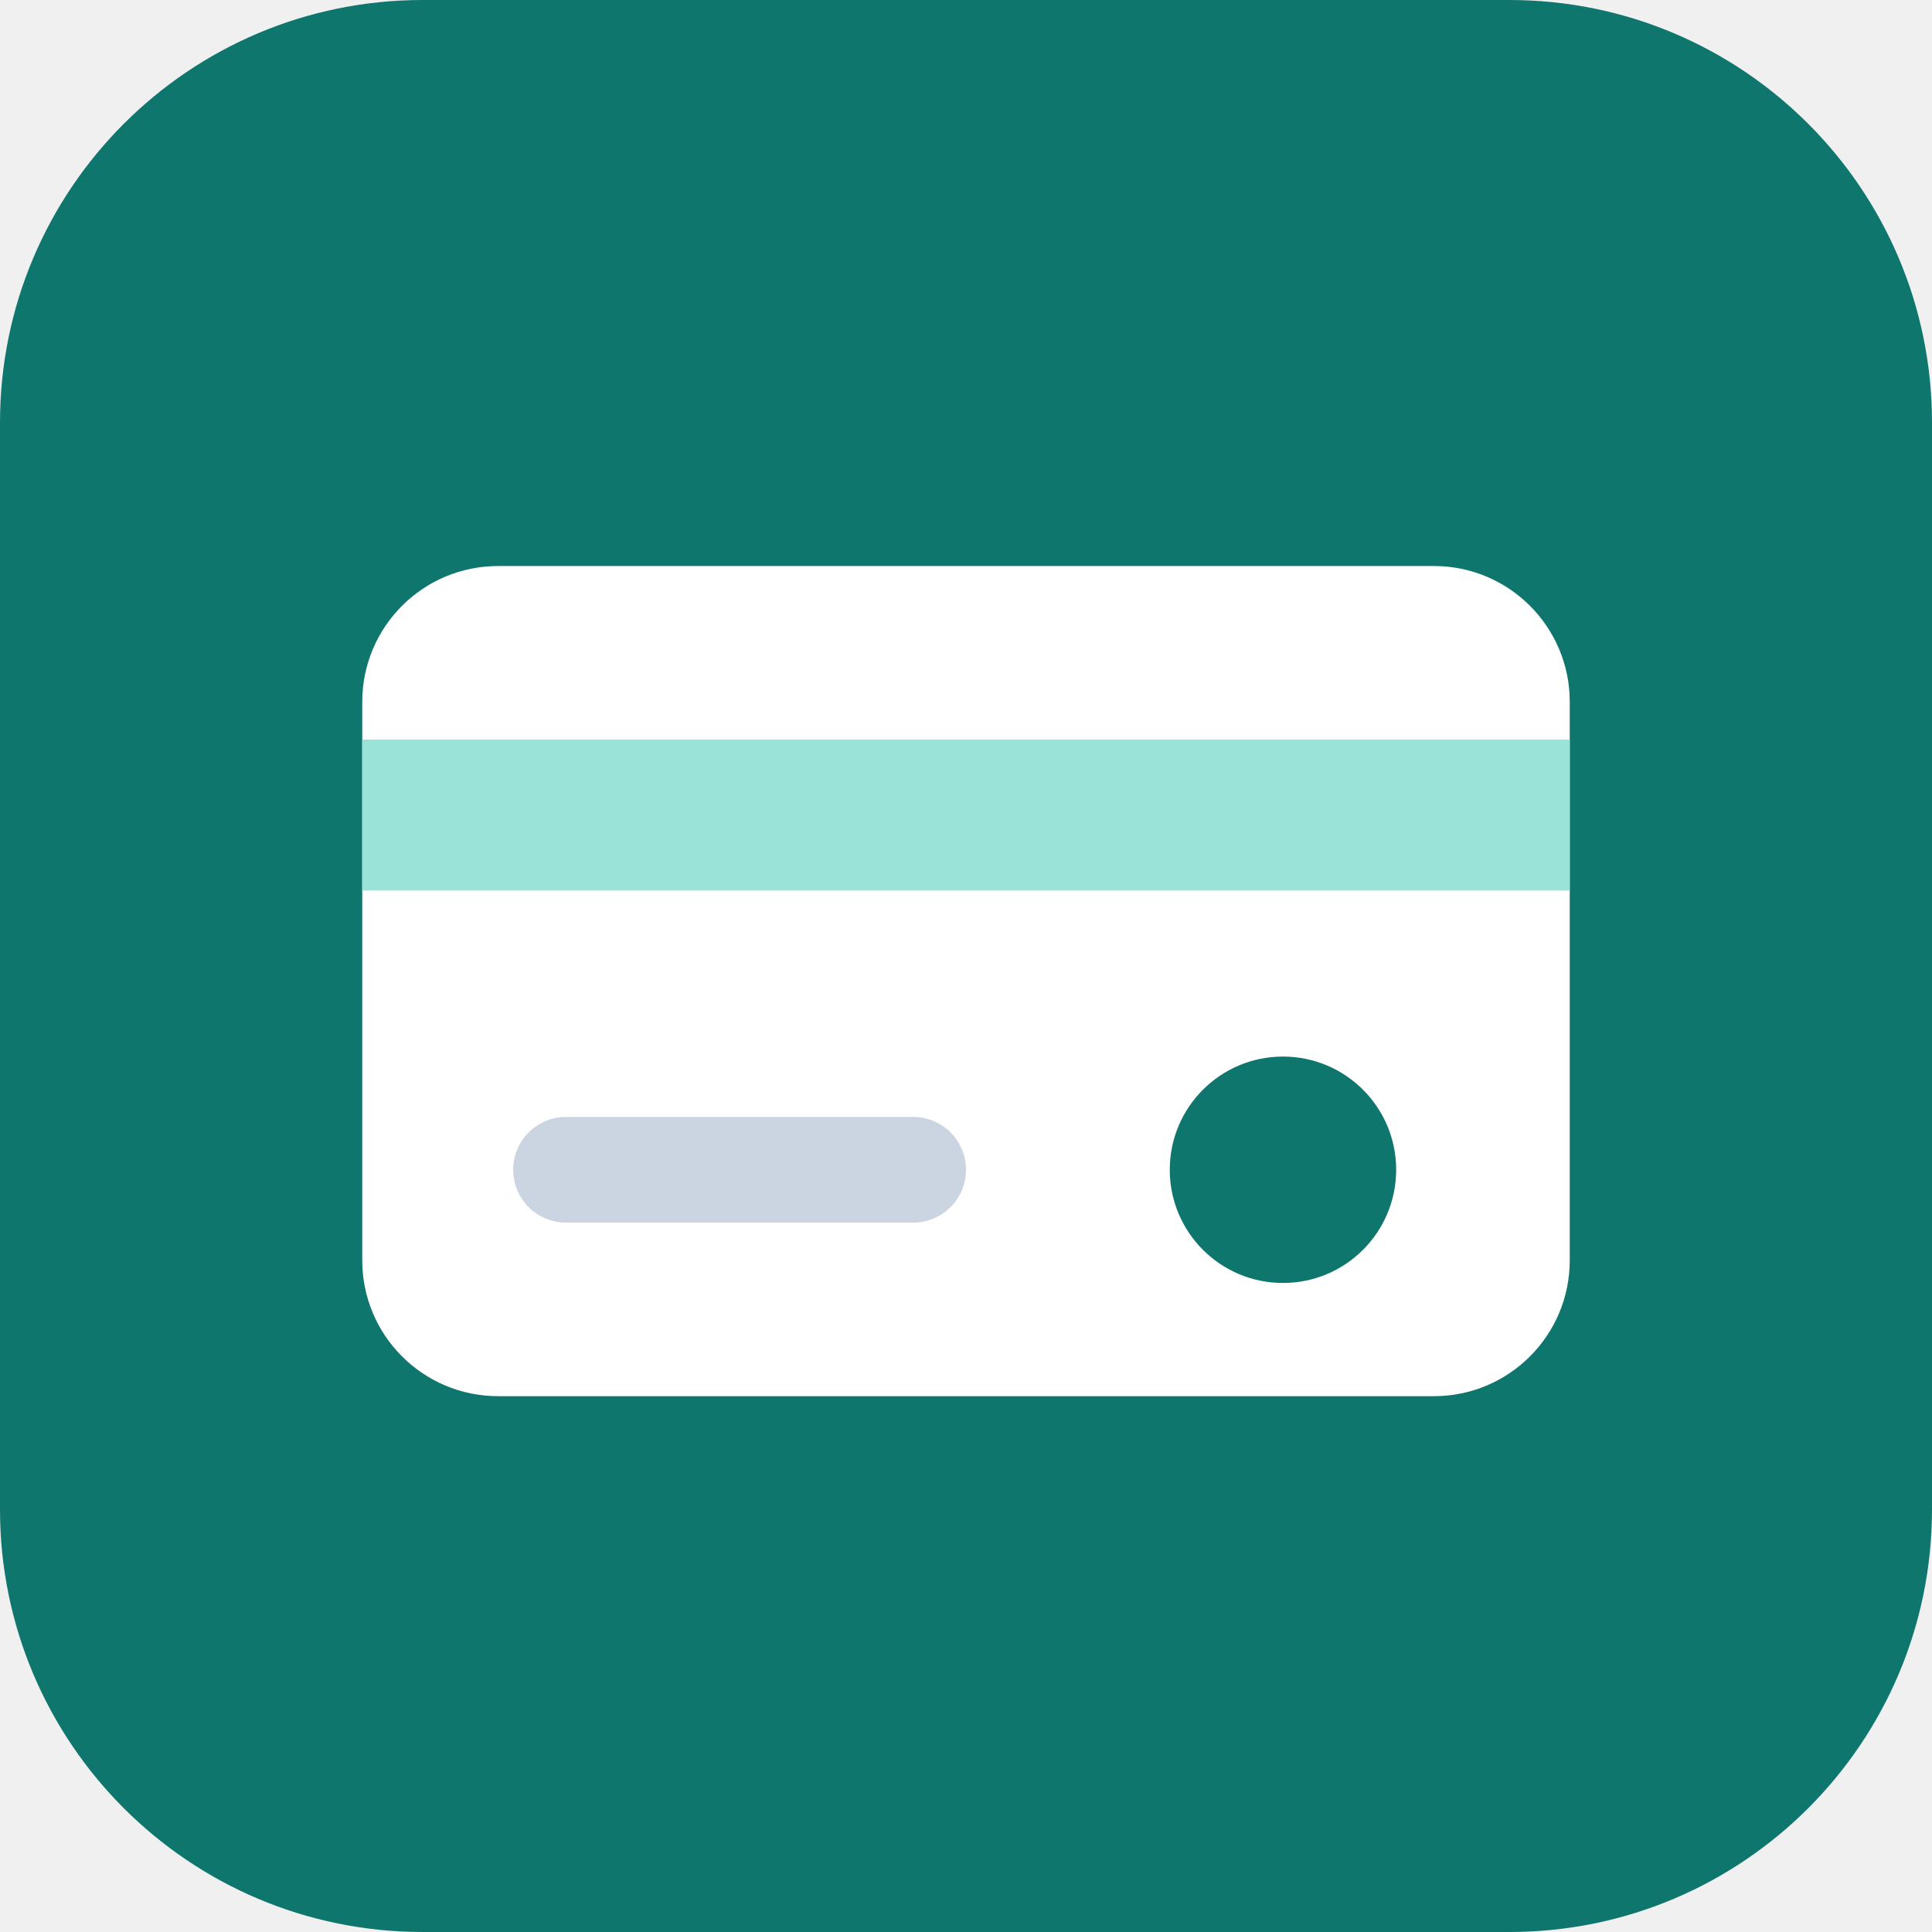
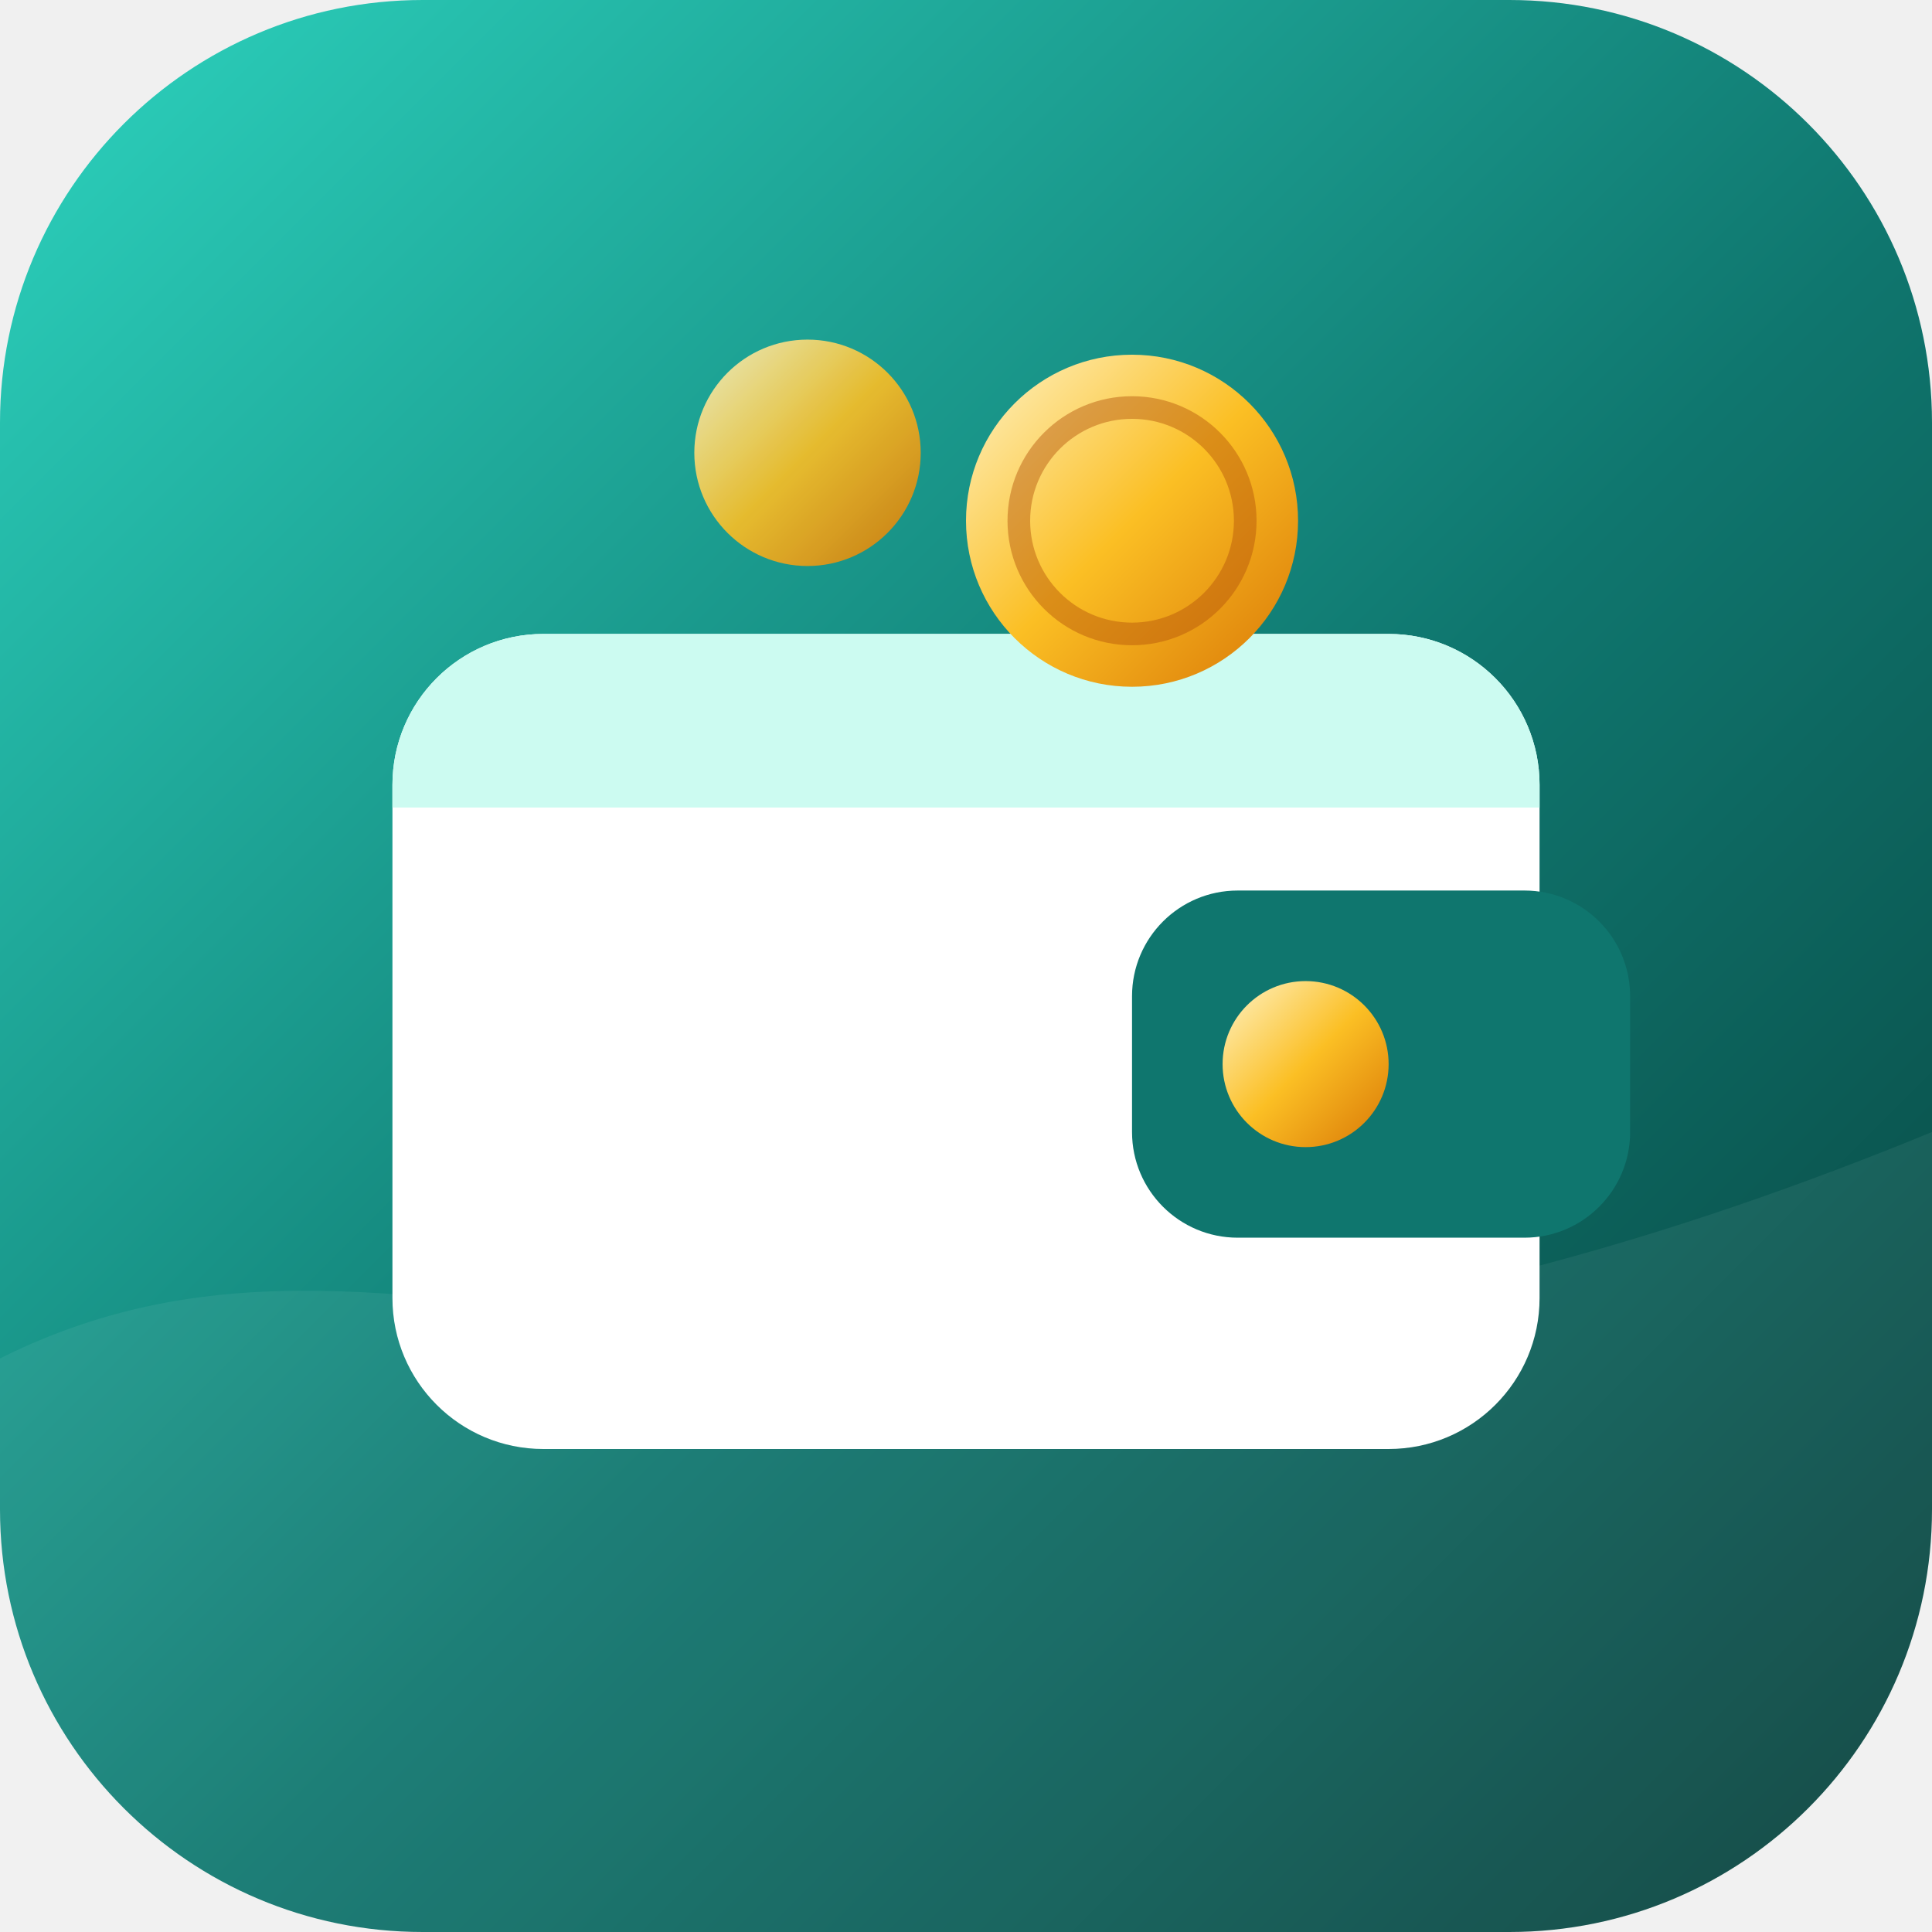
<svg xmlns="http://www.w3.org/2000/svg" viewBox="0 0 512 512">
-   <rect width="512" height="512" rx="112" fill="#0f766e" />
-   <rect x="96" y="150" width="320" height="220" rx="36" fill="#ffffff" />
-   <rect x="96" y="196" width="320" height="40" fill="#99e3d8" />
-   <circle cx="340" cy="310" r="30" fill="#0f766e" />
-   <rect x="136" y="296" width="120" height="28" rx="14" fill="#cbd5e1" />
+   <defs>
+     <linearGradient id="bg" x1="0" y1="0" x2="1" y2="1">
+       <stop offset="0" stop-color="#2dd4bf" />
+       <stop offset=".55" stop-color="#0f766e" />
+       <stop offset="1" stop-color="#083d39" />
+     </linearGradient>
+     <linearGradient id="gold" x1="0" y1="0" x2="1" y2="1">
+       <stop offset="0" stop-color="#fef3c7" />
+       <stop offset=".5" stop-color="#fbbf24" />
+       <stop offset="1" stop-color="#d97706" />
+     </linearGradient>
+   </defs>
+   <rect width="512" height="512" rx="112" fill="url(#bg)" />
+   <path d="M0 360 C120 300 220 420 512 300 V512 H0 Z" fill="#ffffff" opacity=".06" />
+   <rect x="104" y="168" width="304" height="216" rx="40" fill="#ffffff" />
+   <path d="M104 208 a40 40 0 0 1 40 -40 h224 a40 40 0 0 1 40 40 v6 H104 Z" fill="#ccfbf1" />
+   <rect x="300" y="236" width="132" height="92" rx="28" fill="#0f766e" />
+   <circle cx="346" cy="282" r="22" fill="url(#gold)" />
+   <circle cx="300" cy="138" r="44" fill="url(#gold)" />
+   <circle cx="300" cy="138" r="30" fill="none" stroke="#b45309" stroke-width="6" opacity=".45" />
+   <circle cx="214" cy="120" r="30" fill="url(#gold)" opacity=".9" />
</svg>
